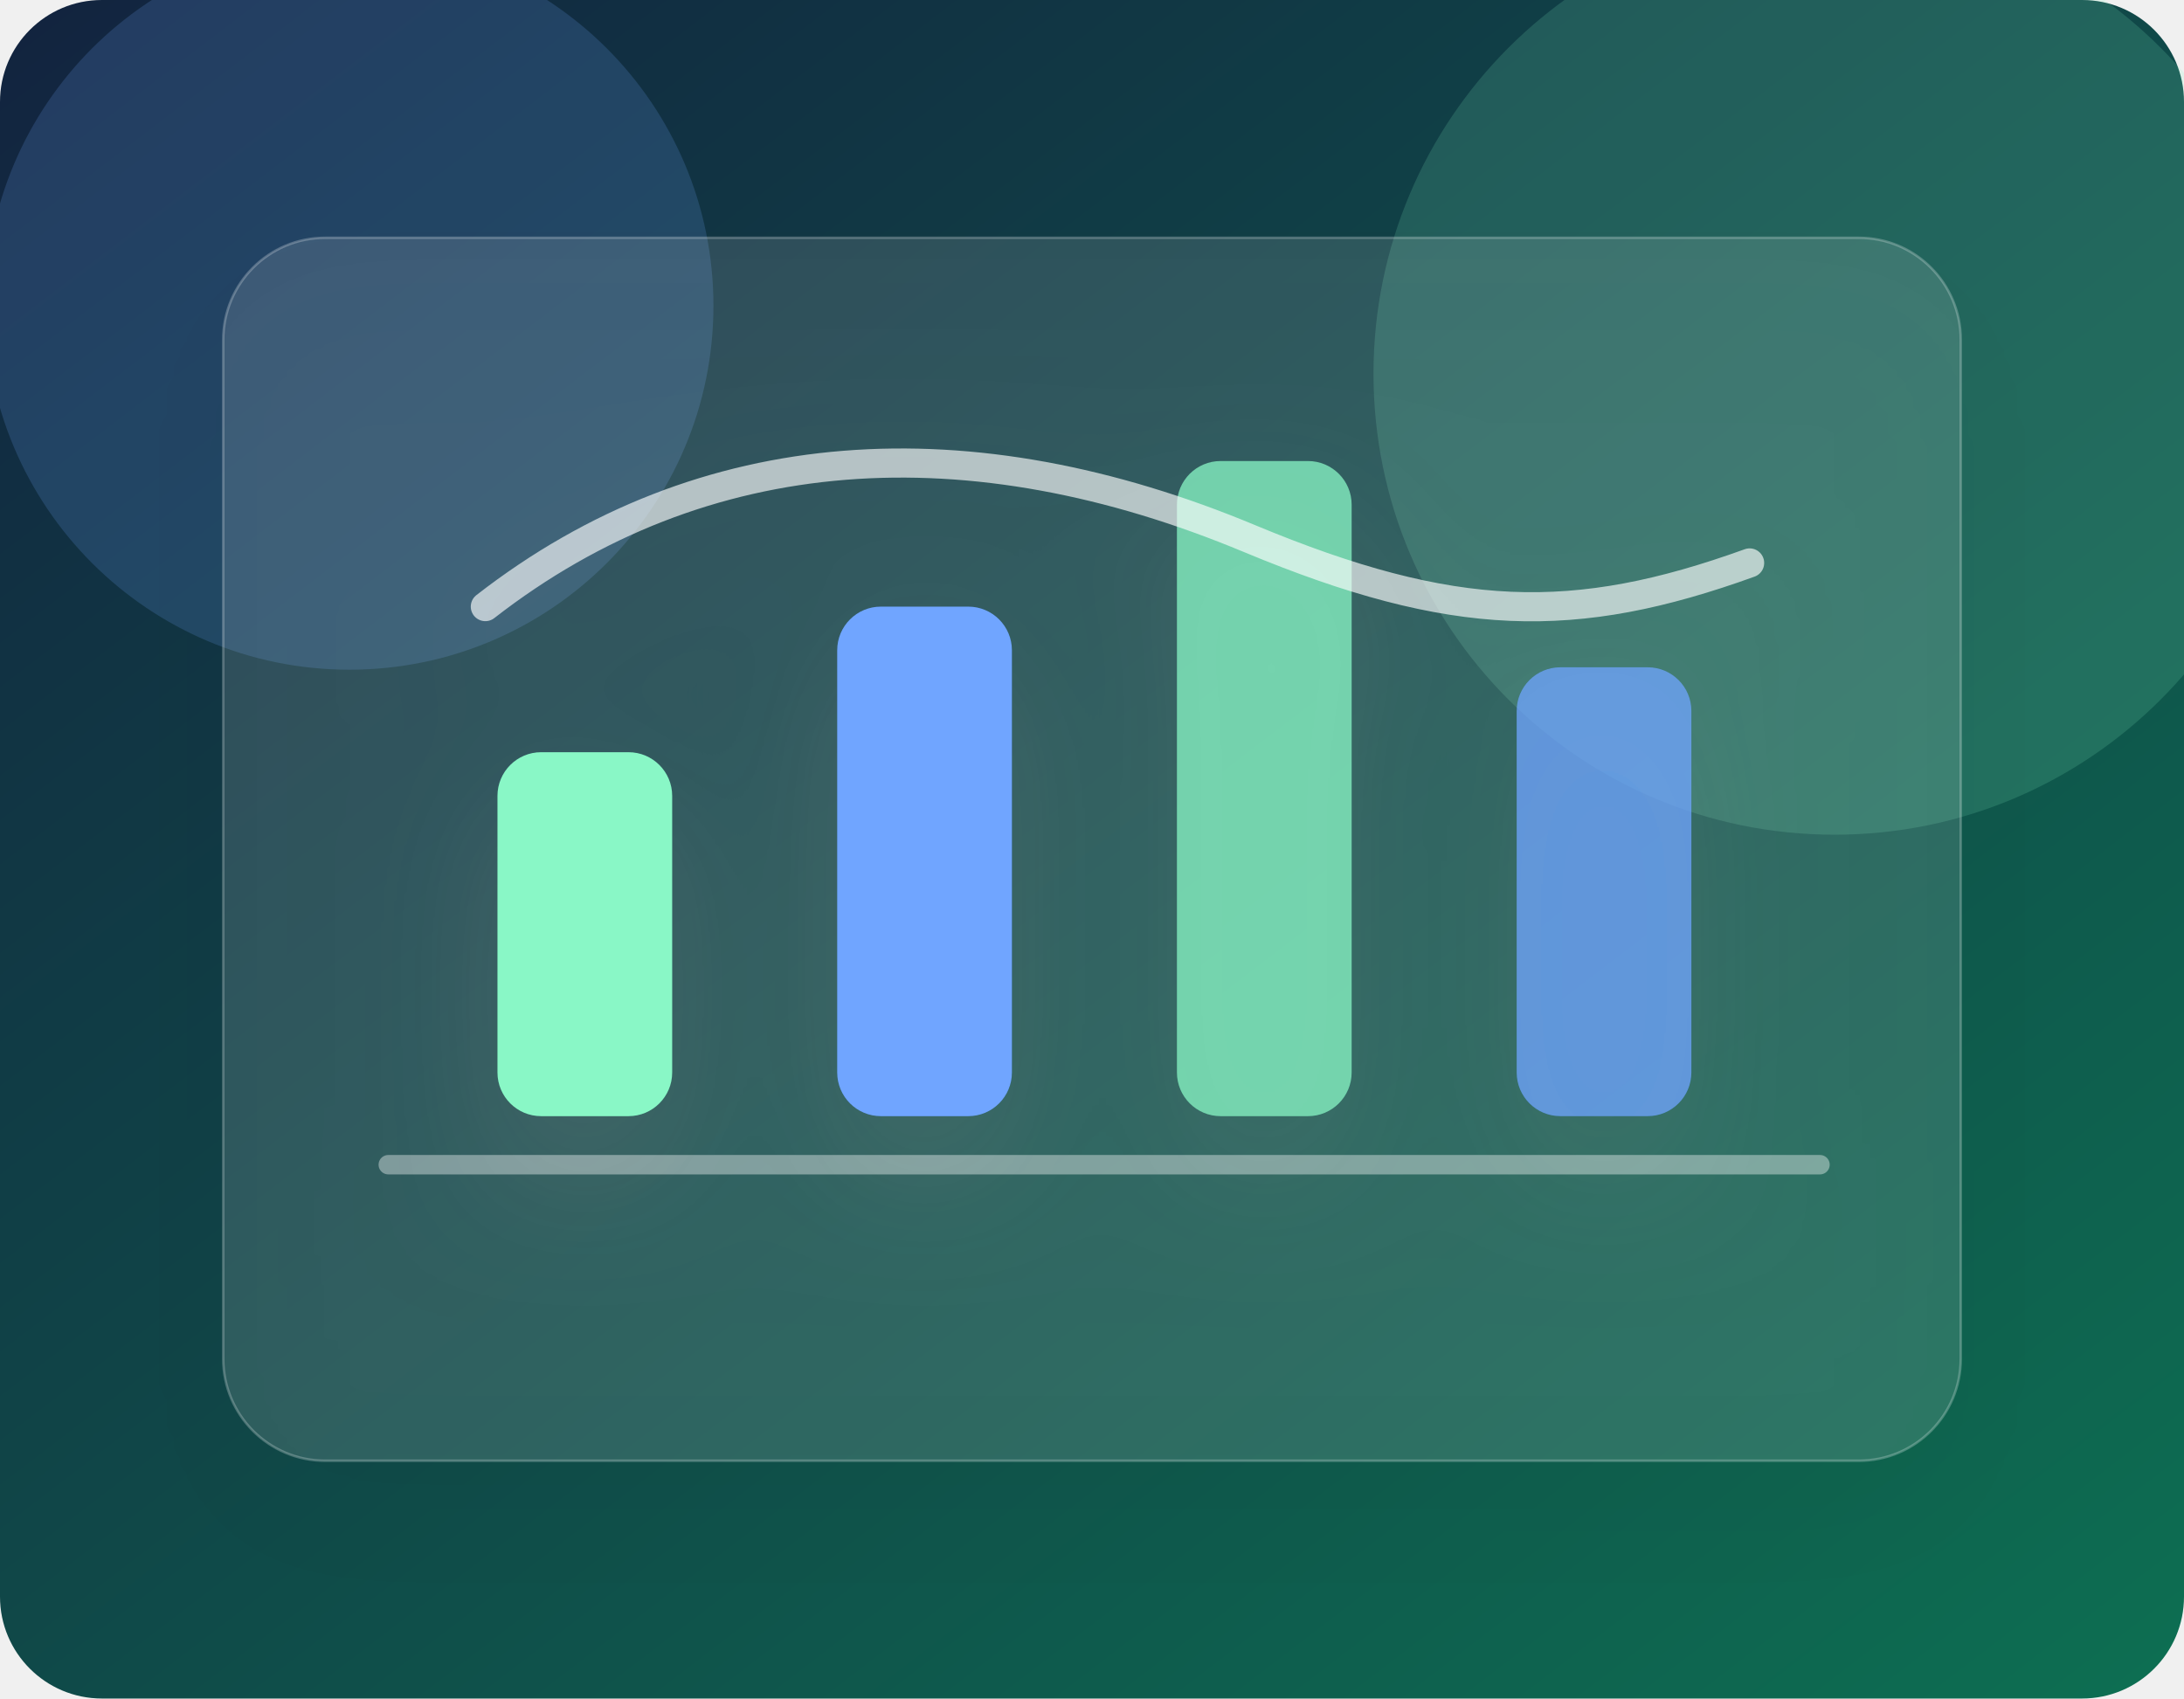
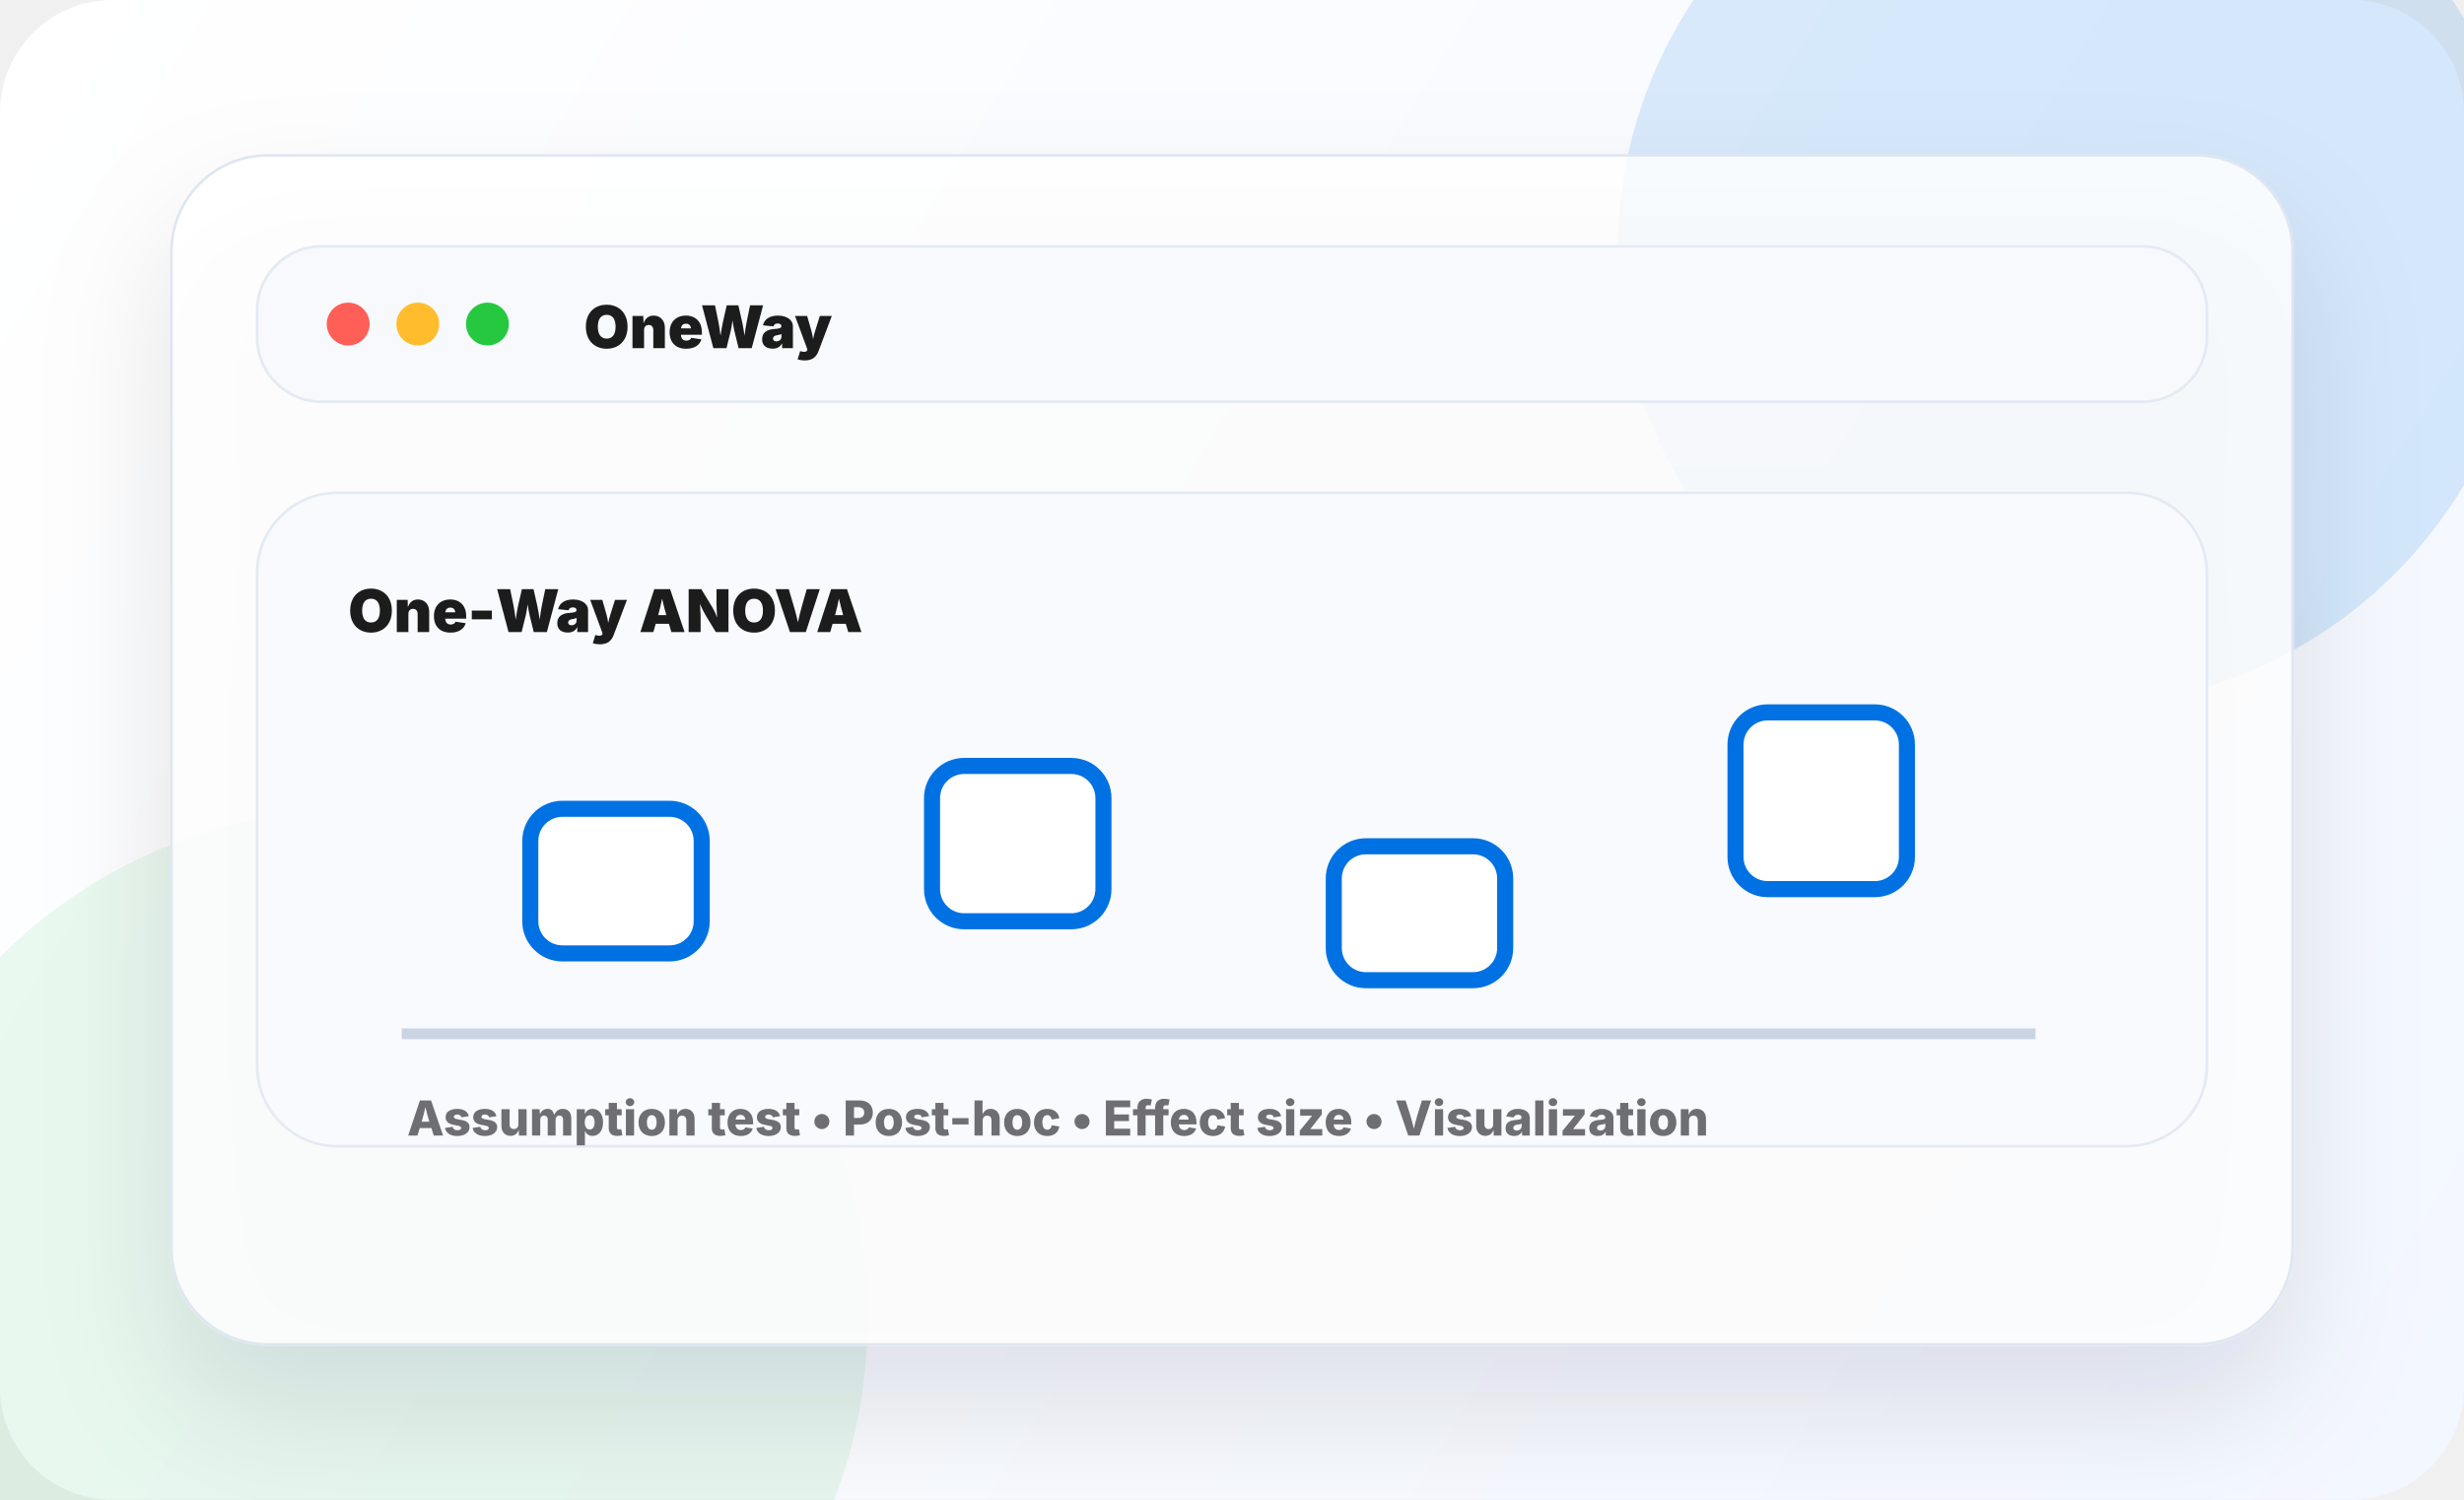
- <svg xmlns="http://www.w3.org/2000/svg" width="900" height="700" viewBox="0 0 900 700" role="img">
+ <svg xmlns="http://www.w3.org/2000/svg" viewBox="0 0 920 560" role="img" aria-labelledby="title desc">
  <defs>
-     <linearGradient id="bg" x1="0" y1="0" x2="1" y2="1">
-       <stop offset="0" stop-color="#12233f" />
-       <stop offset="1" stop-color="#0d6f52" />
+     <linearGradient id="bg" x1="0" y1="0" x2="920" y2="560" gradientUnits="userSpaceOnUse">
+       <stop stop-color="#FFFFFF" />
+       <stop offset="1" stop-color="#F3F7FF" />
    </linearGradient>
    <linearGradient id="accent" x1="0" y1="0" x2="1" y2="1">
-       <stop offset="0" stop-color="#89f7c6" />
-       <stop offset="1" stop-color="#70a5ff" />
+       <stop stop-color="#0071E3" />
+       <stop offset="1" stop-color="#0071E3" />
    </linearGradient>
-     <filter id="shadow" x="-20%" y="-20%" width="140%" height="140%">
-       <feDropShadow dx="0" dy="24" stdDeviation="28" flood-color="#000" flood-opacity=".25" />
+     <filter id="shadow" x="-12%" y="-12%" width="124%" height="136%">
+       <feDropShadow dx="0" dy="24" stdDeviation="24" flood-color="#102033" flood-opacity="0.13" />
    </filter>
  </defs>
-   <rect width="100%" height="100%" rx="42" fill="url(#bg)" />
-   <circle cx="144" cy="126" r="150" fill="#70a5ff" opacity=".18" />
-   <circle cx="756" cy="154" r="190" fill="#89f7c6" opacity=".16" />
+   <rect width="920" height="560" rx="42" fill="url(#bg)" />
+   <circle cx="774" cy="94" r="170" fill="#0071E3" opacity="0.14" />
+   <circle cx="134" cy="492" r="190" fill="#30D158" opacity="0.10" />
  <g filter="url(#shadow)">
-     <rect x="92" y="98" width="716" height="504" rx="42" fill="rgba(255,255,255,.12)" stroke="rgba(255,255,255,.24)" />
-     <path d="M160 480h590" stroke="rgba(255,255,255,.38)" stroke-width="8" stroke-linecap="round" />
-     <rect x="205" y="310" width="72" height="150" rx="18" fill="#89f7c6" />
-     <rect x="345" y="250" width="72" height="210" rx="18" fill="#70a5ff" />
-     <rect x="485" y="190" width="72" height="270" rx="18" fill="#89f7c6" opacity=".75" />
-     <rect x="625" y="275" width="72" height="185" rx="18" fill="#70a5ff" opacity=".75" />
-     <path d="M200 250c90-70 200-76 315-28 84 35 134 36 206 10" fill="none" stroke="rgba(255,255,255,.64)" stroke-width="12" stroke-linecap="round" />
+     <rect x="64" y="58" width="792" height="444" rx="36" fill="#fff" fill-opacity="0.82" stroke="#DFE6F1" />
+     <rect x="96" y="92" width="728" height="58" rx="24" fill="#F7F9FC" stroke="#E4EAF3" />
+     <circle cx="130" cy="121" r="8" fill="#FF5F57" />
+     <circle cx="156" cy="121" r="8" fill="#FFBD2E" />
+     <circle cx="182" cy="121" r="8" fill="#28C840" />
+     <text x="218" y="130" font-family="-apple-system, BlinkMacSystemFont, Segoe UI, sans-serif" font-size="22" font-weight="900" fill="#1D1D1F">OneWay</text>
+     <rect x="96" y="184" width="728" height="244" rx="30" fill="#F8FAFD" stroke="#E4EAF3" />
+     <text x="130" y="236" font-family="-apple-system, BlinkMacSystemFont, Segoe UI, sans-serif" font-size="22" font-weight="900" fill="#1D1D1F">One-Way ANOVA</text>
+     <line x1="150" y1="386" x2="760" y2="386" stroke="#CAD4E2" stroke-width="4" />
+     <g stroke="url(#accent)" stroke-width="16" stroke-linecap="round">
+       <line x1="230" y1="354" x2="230" y2="274" />
+       <line x1="230" y1="322" x2="230" y2="322" />
+       <line x1="380" y1="344" x2="380" y2="250" />
+       <line x1="530" y1="366" x2="530" y2="290" />
+       <line x1="680" y1="332" x2="680" y2="226" />
+     </g>
+     <g fill="#fff" stroke="#0071E3" stroke-width="6">
+       <rect x="198" y="302" width="64" height="54" rx="12" />
+       <rect x="348" y="286" width="64" height="58" rx="12" />
+       <rect x="498" y="316" width="64" height="50" rx="12" />
+       <rect x="648" y="266" width="64" height="66" rx="12" />
+     </g>
+     <text x="152" y="424" font-family="-apple-system, BlinkMacSystemFont, Segoe UI, sans-serif" font-size="18" font-weight="800" fill="#6E6E73">Assumption test • Post-hoc • Effect size • Visualization</text>
  </g>
</svg>
